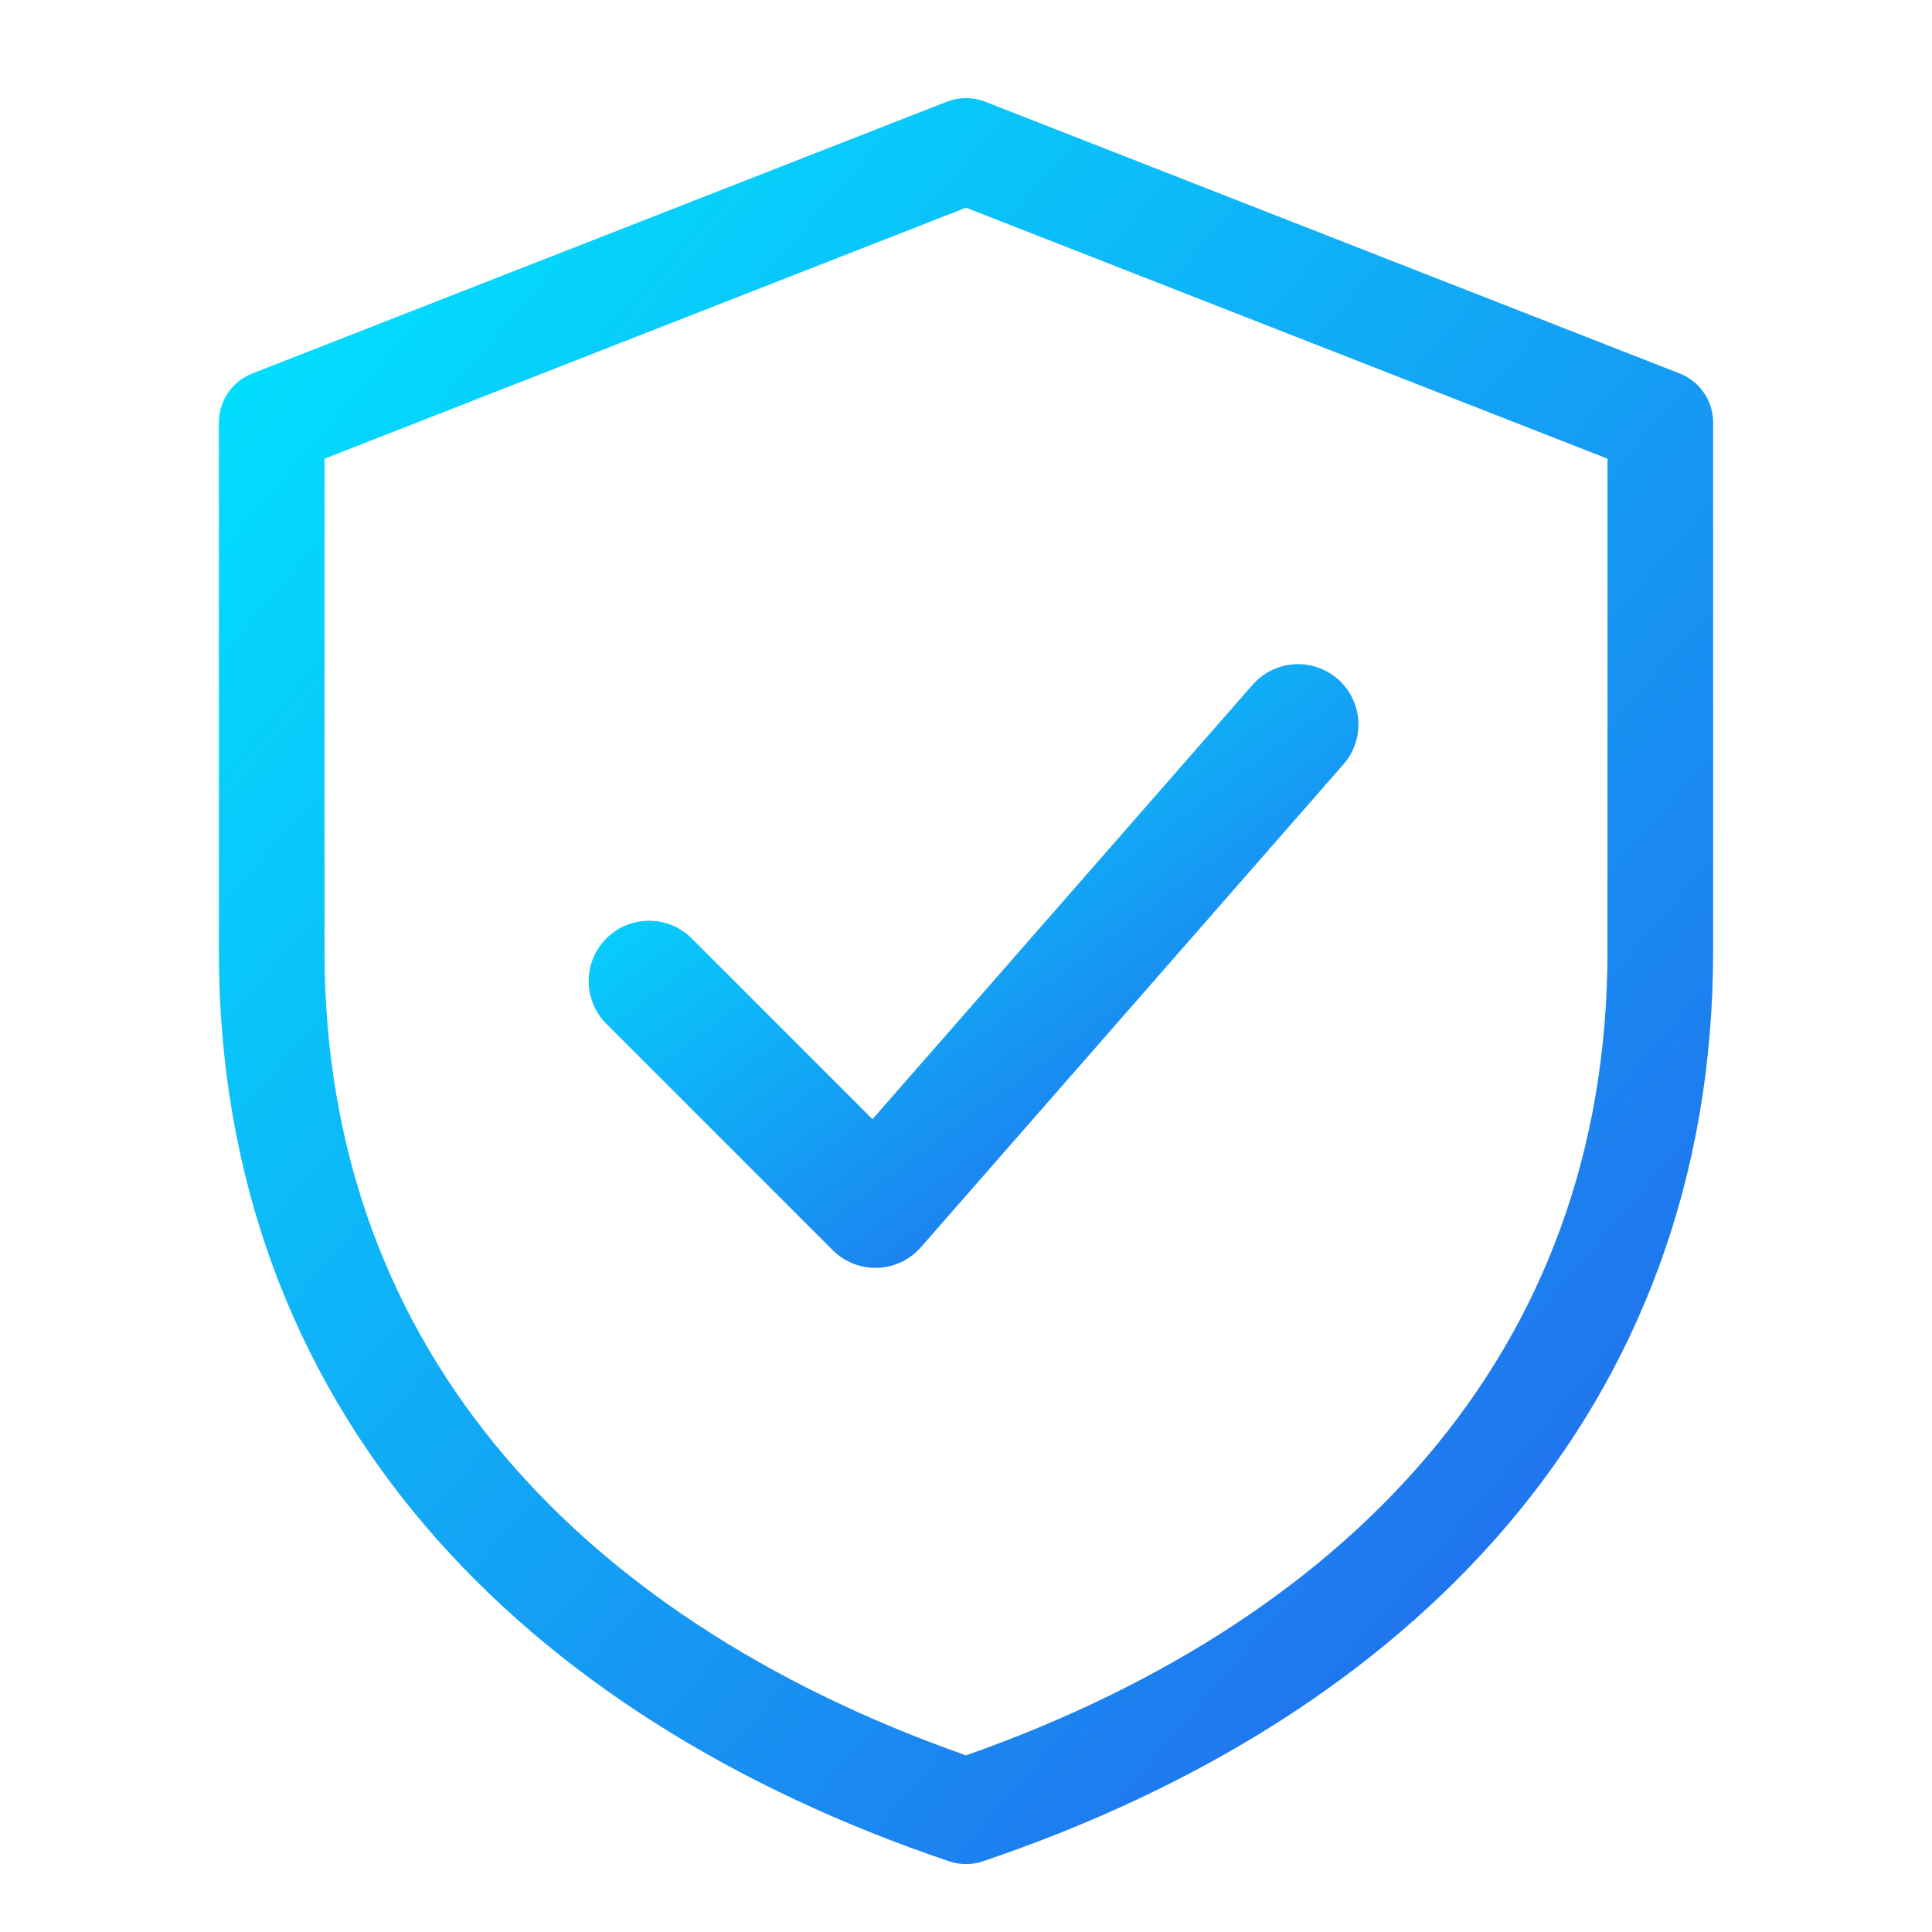
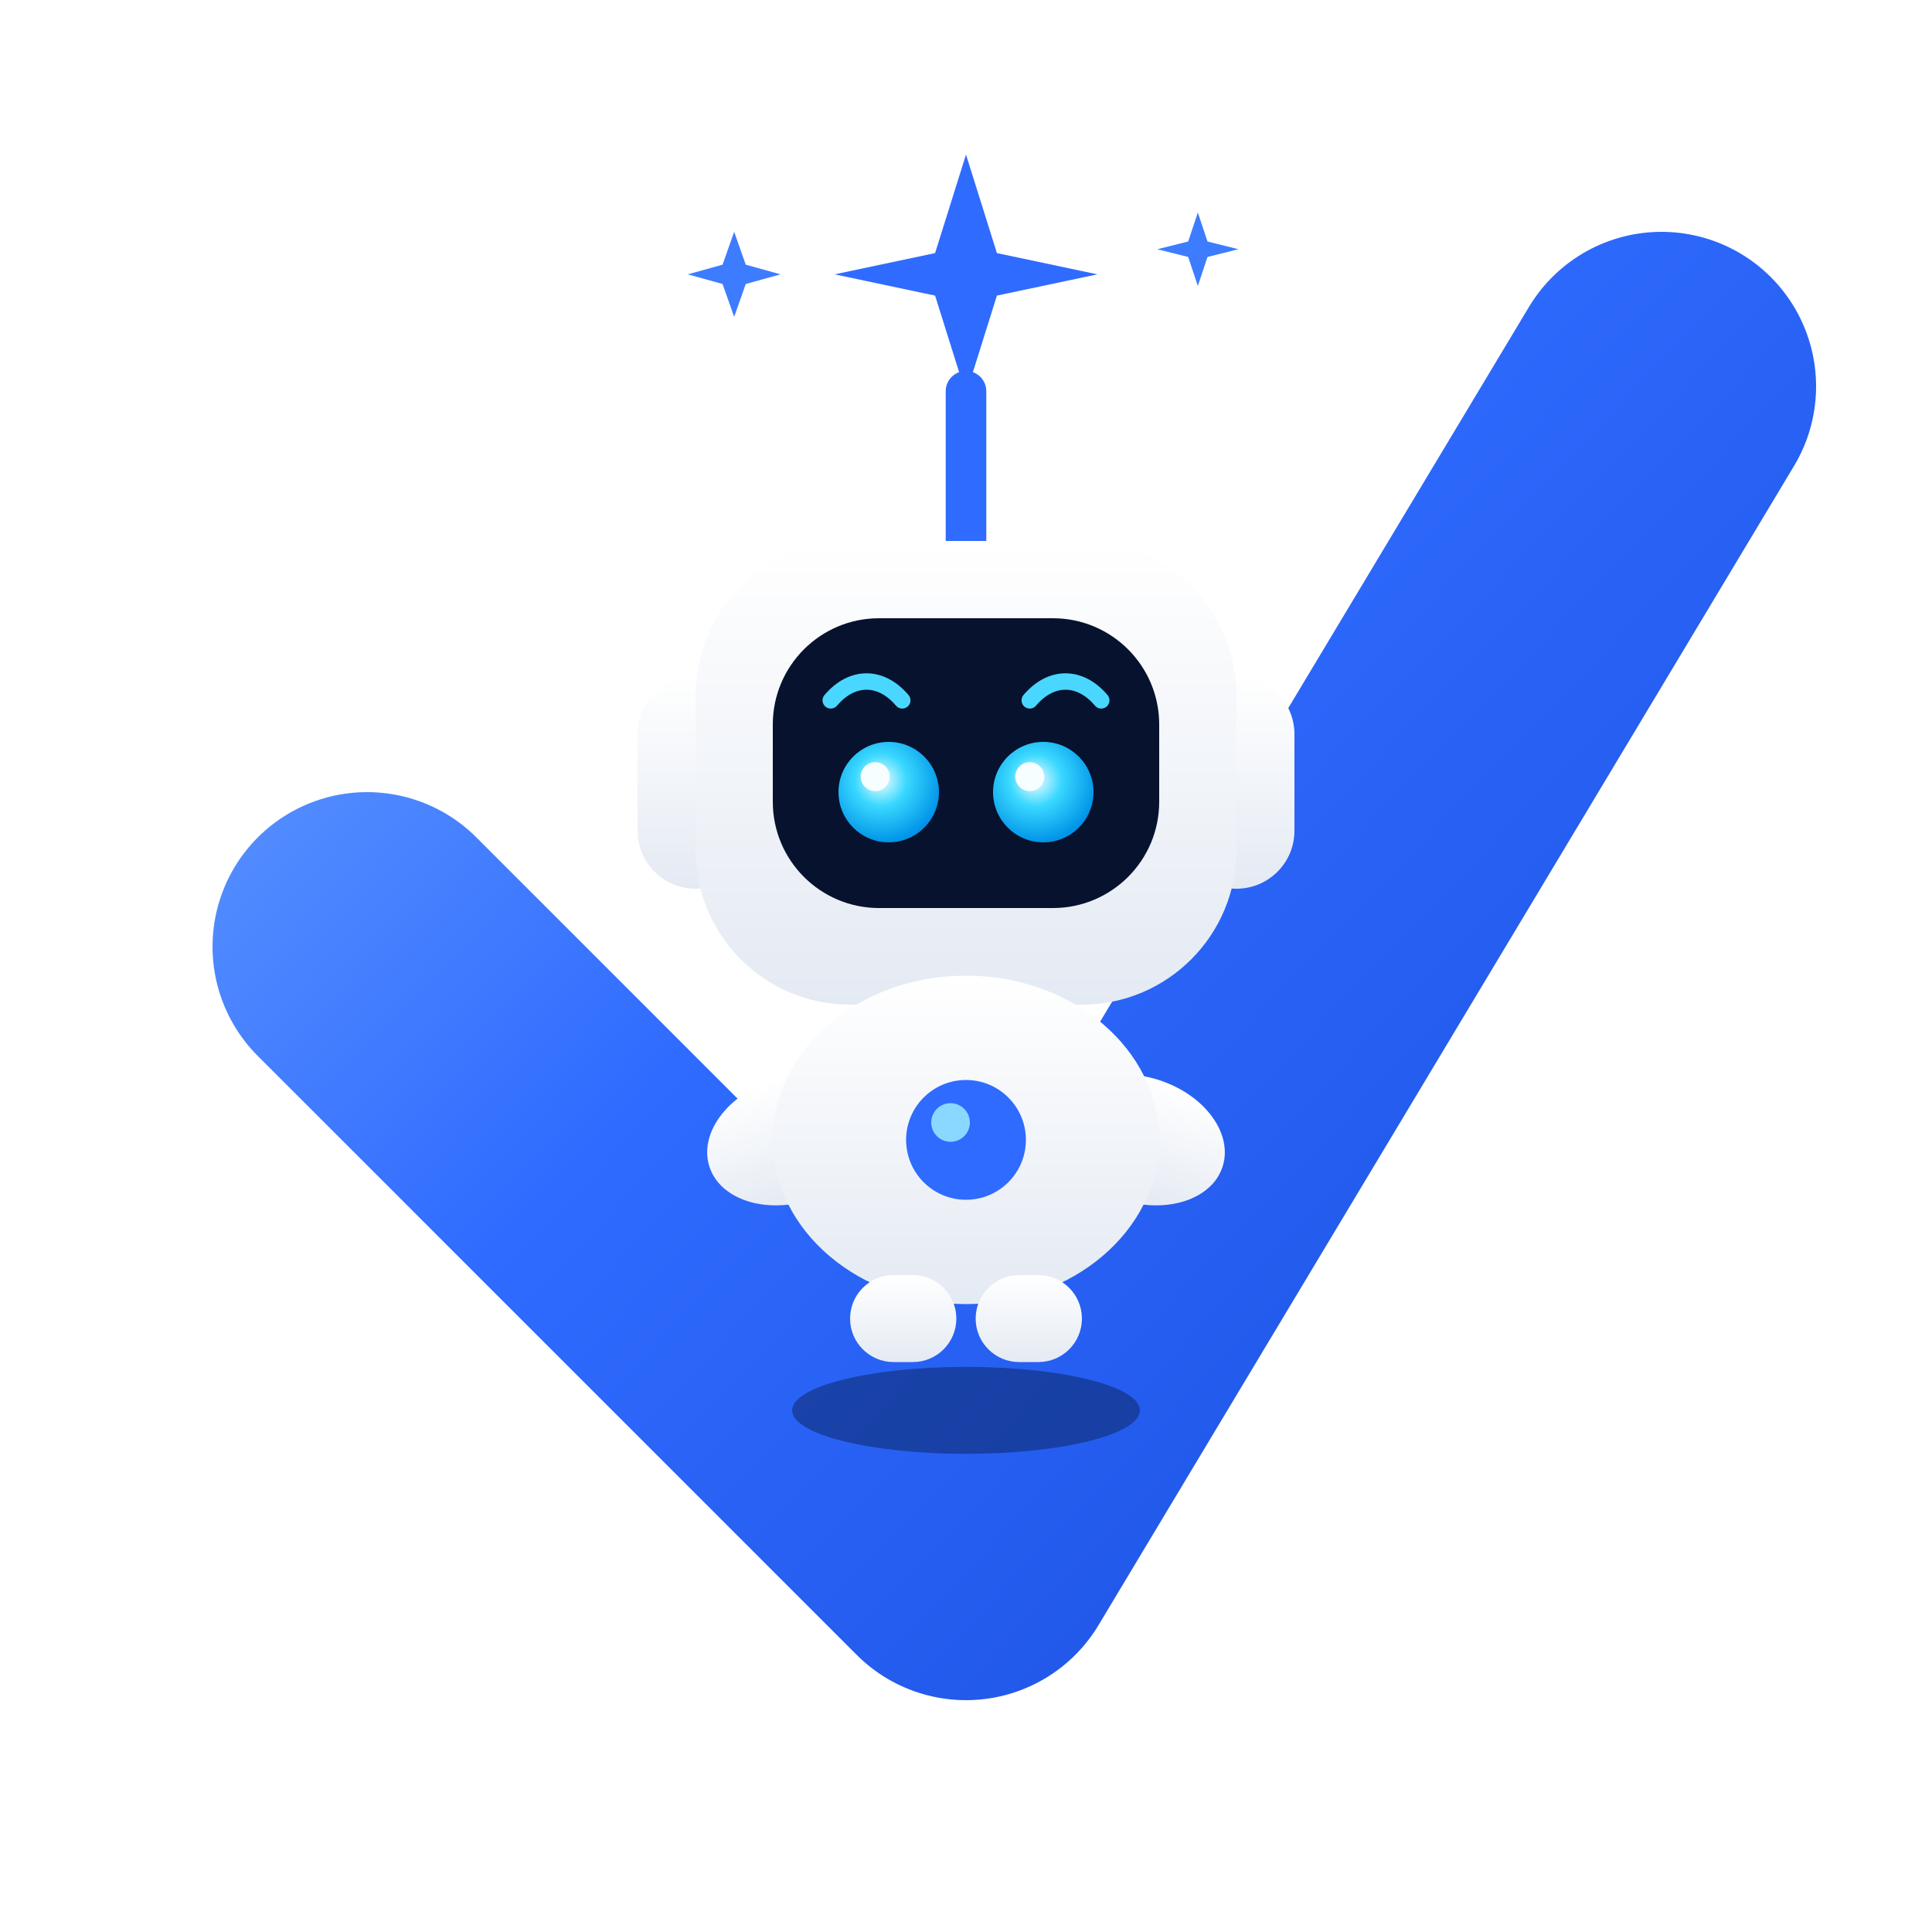
- <svg xmlns="http://www.w3.org/2000/svg" viewBox="0 0 64 64" width="64" height="64" role="img" aria-label="Truslay">
+ <svg xmlns="http://www.w3.org/2000/svg" viewBox="0 0 200 200" width="64" height="64" fill="none" role="img" aria-label="Truslay">
  <defs>
-     <linearGradient id="truslay-gradient" x1="0" y1="0" x2="1" y2="1">
-       <stop offset="0%" stop-color="#00E5FF" />
-       <stop offset="100%" stop-color="#2563EB" />
+     <linearGradient id="truslay-check" x1="28" y1="36" x2="168" y2="170" gradientUnits="userSpaceOnUse">
+       <stop offset="0" stop-color="#6AA2FF" />
+       <stop offset="0.42" stop-color="#2F6BFF" />
+       <stop offset="1" stop-color="#1A4FE0" />
    </linearGradient>
+     <linearGradient id="truslay-white" x1="0" y1="0" x2="0" y2="1">
+       <stop offset="0" stop-color="#FFFFFF" />
+       <stop offset="1" stop-color="#E4EAF3" />
+     </linearGradient>
+     <radialGradient id="truslay-eye" cx="0.42" cy="0.38" r="0.62">
+       <stop offset="0" stop-color="#F5FEFF" />
+       <stop offset="0.42" stop-color="#3AD8FF" />
+       <stop offset="1" stop-color="#0094E8" />
+     </radialGradient>
  </defs>
-   <path d="M32 5 55 14v17.5C55 45.8 45.6 55.4 32 60 18.4 55.4 9 45.8 9 31.5V14Z" fill="none" stroke="url(#truslay-gradient)" stroke-width="3.5" stroke-linejoin="round" />
-   <path d="M21.5 32.5 29 40l14-16" fill="none" stroke="url(#truslay-gradient)" stroke-width="4" stroke-linecap="round" stroke-linejoin="round" />
+   <path d="M38 98 L100 160 L172 40" stroke="url(#truslay-check)" stroke-width="32" stroke-linecap="round" stroke-linejoin="round" />
+   <ellipse cx="100" cy="146" rx="18" ry="4.5" fill="#071a4a" opacity="0.45" />
+   <polygon points="100,16 103.2,26.2 113.6,28.4 103.2,30.6 100,40.8 96.8,30.6 86.4,28.4 96.8,26.2" fill="#2F6BFF" />
+   <polygon points="76,24 77.2,27.4 80.8,28.4 77.2,29.4 76,32.8 74.8,29.4 71.2,28.4 74.8,27.4" fill="#3D7CFF" />
+   <polygon points="124,22 125,25 128.2,25.8 125,26.6 124,29.6 123,26.6 119.8,25.8 123,25" fill="#3D7CFF" />
+   <path d="M100 40.5 V56" stroke="#2F6BFF" stroke-width="4.2" stroke-linecap="round" />
+   <rect x="66" y="70" width="12" height="22" rx="6" fill="url(#truslay-white)" />
+   <rect x="122" y="70" width="12" height="22" rx="6" fill="url(#truslay-white)" />
+   <rect x="72" y="56" width="56" height="48" rx="16" fill="url(#truslay-white)" />
+   <rect x="80" y="64" width="40" height="30" rx="11" fill="#07122E" />
+   <path d="M86 72.5c2.2-2.6 5.2-2.6 7.4 0" stroke="#49D7FF" stroke-width="1.7" stroke-linecap="round" />
+   <path d="M106.6 72.5c2.2-2.6 5.2-2.6 7.4 0" stroke="#49D7FF" stroke-width="1.7" stroke-linecap="round" />
+   <circle cx="92" cy="82" r="5.2" fill="url(#truslay-eye)" />
+   <circle cx="108" cy="82" r="5.2" fill="url(#truslay-eye)" />
+   <circle cx="90.6" cy="80.4" r="1.5" fill="#F7FEFF" />
+   <circle cx="106.6" cy="80.4" r="1.5" fill="#F7FEFF" />
+   <ellipse cx="82" cy="118" rx="9" ry="6.5" fill="url(#truslay-white)" transform="rotate(-18 82 118)" />
+   <ellipse cx="118" cy="118" rx="9" ry="6.5" fill="url(#truslay-white)" transform="rotate(18 118 118)" />
+   <ellipse cx="100" cy="118" rx="20" ry="17" fill="url(#truslay-white)" />
+   <circle cx="100" cy="118" r="6.2" fill="#2F6BFF" />
+   <circle cx="98.4" cy="116.2" r="2" fill="#8AD8FF" />
+   <rect x="88" y="132" width="11" height="9" rx="4.5" fill="url(#truslay-white)" />
+   <rect x="101" y="132" width="11" height="9" rx="4.5" fill="url(#truslay-white)" />
</svg>
